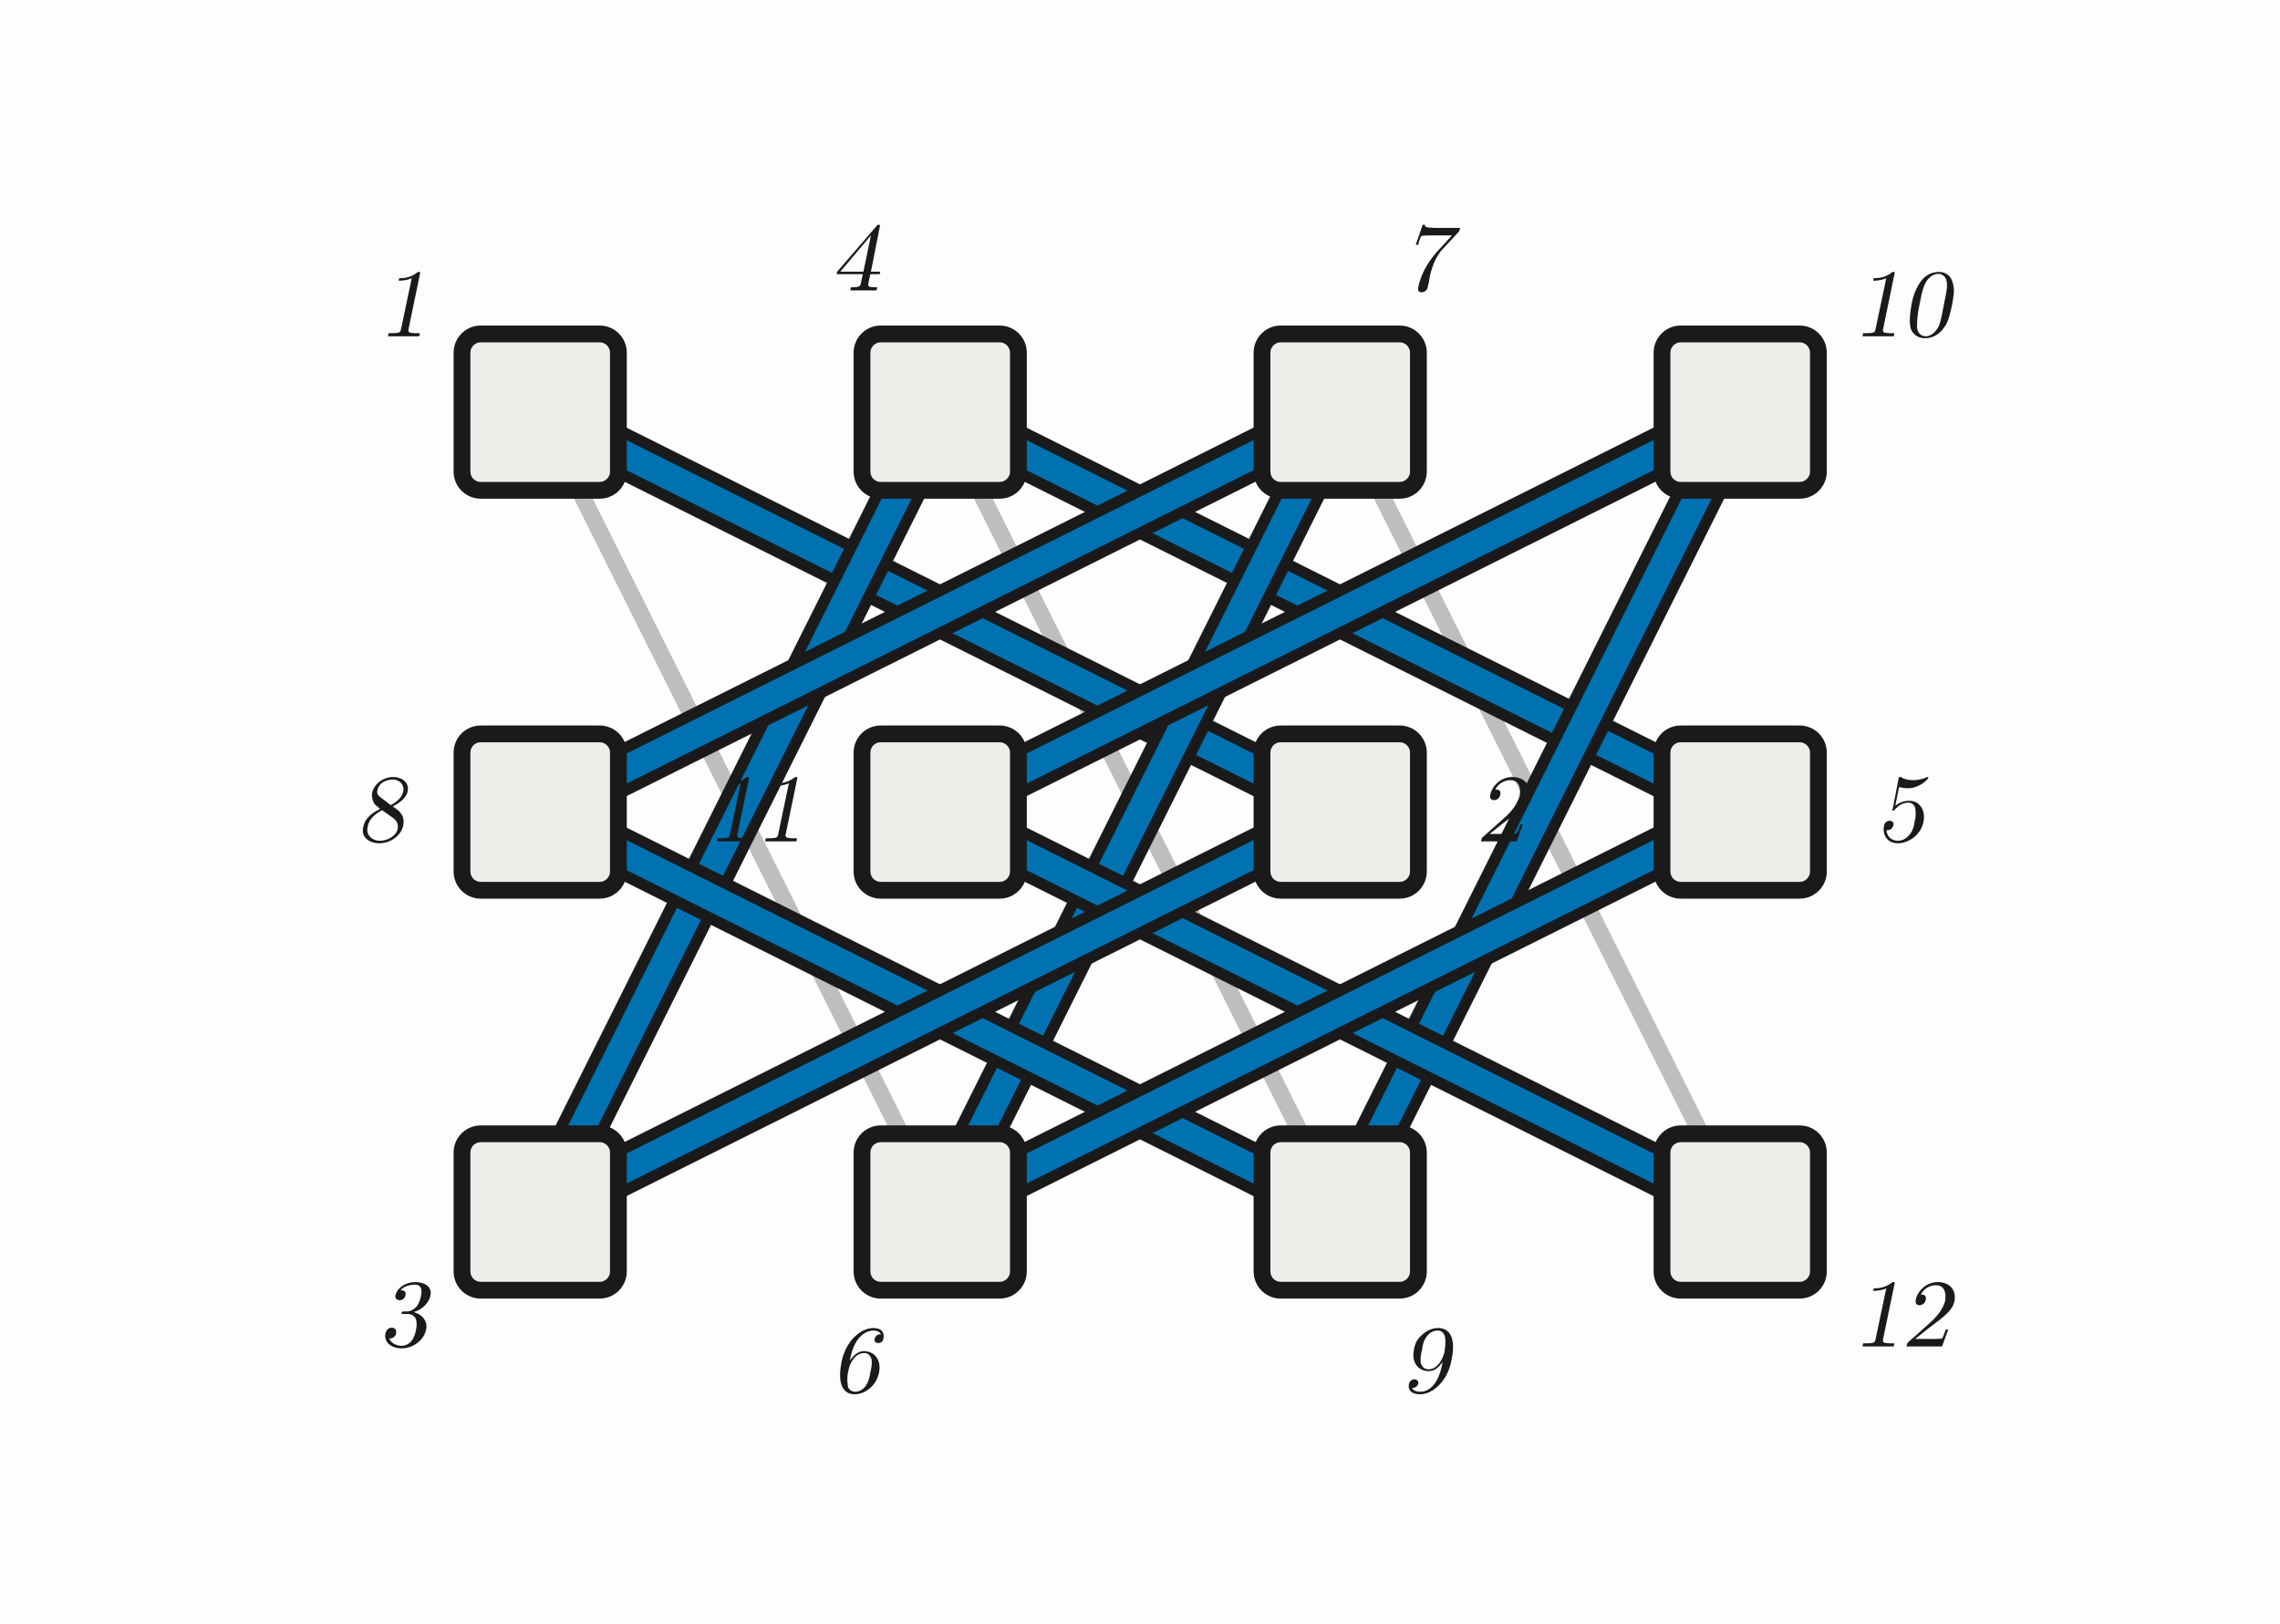
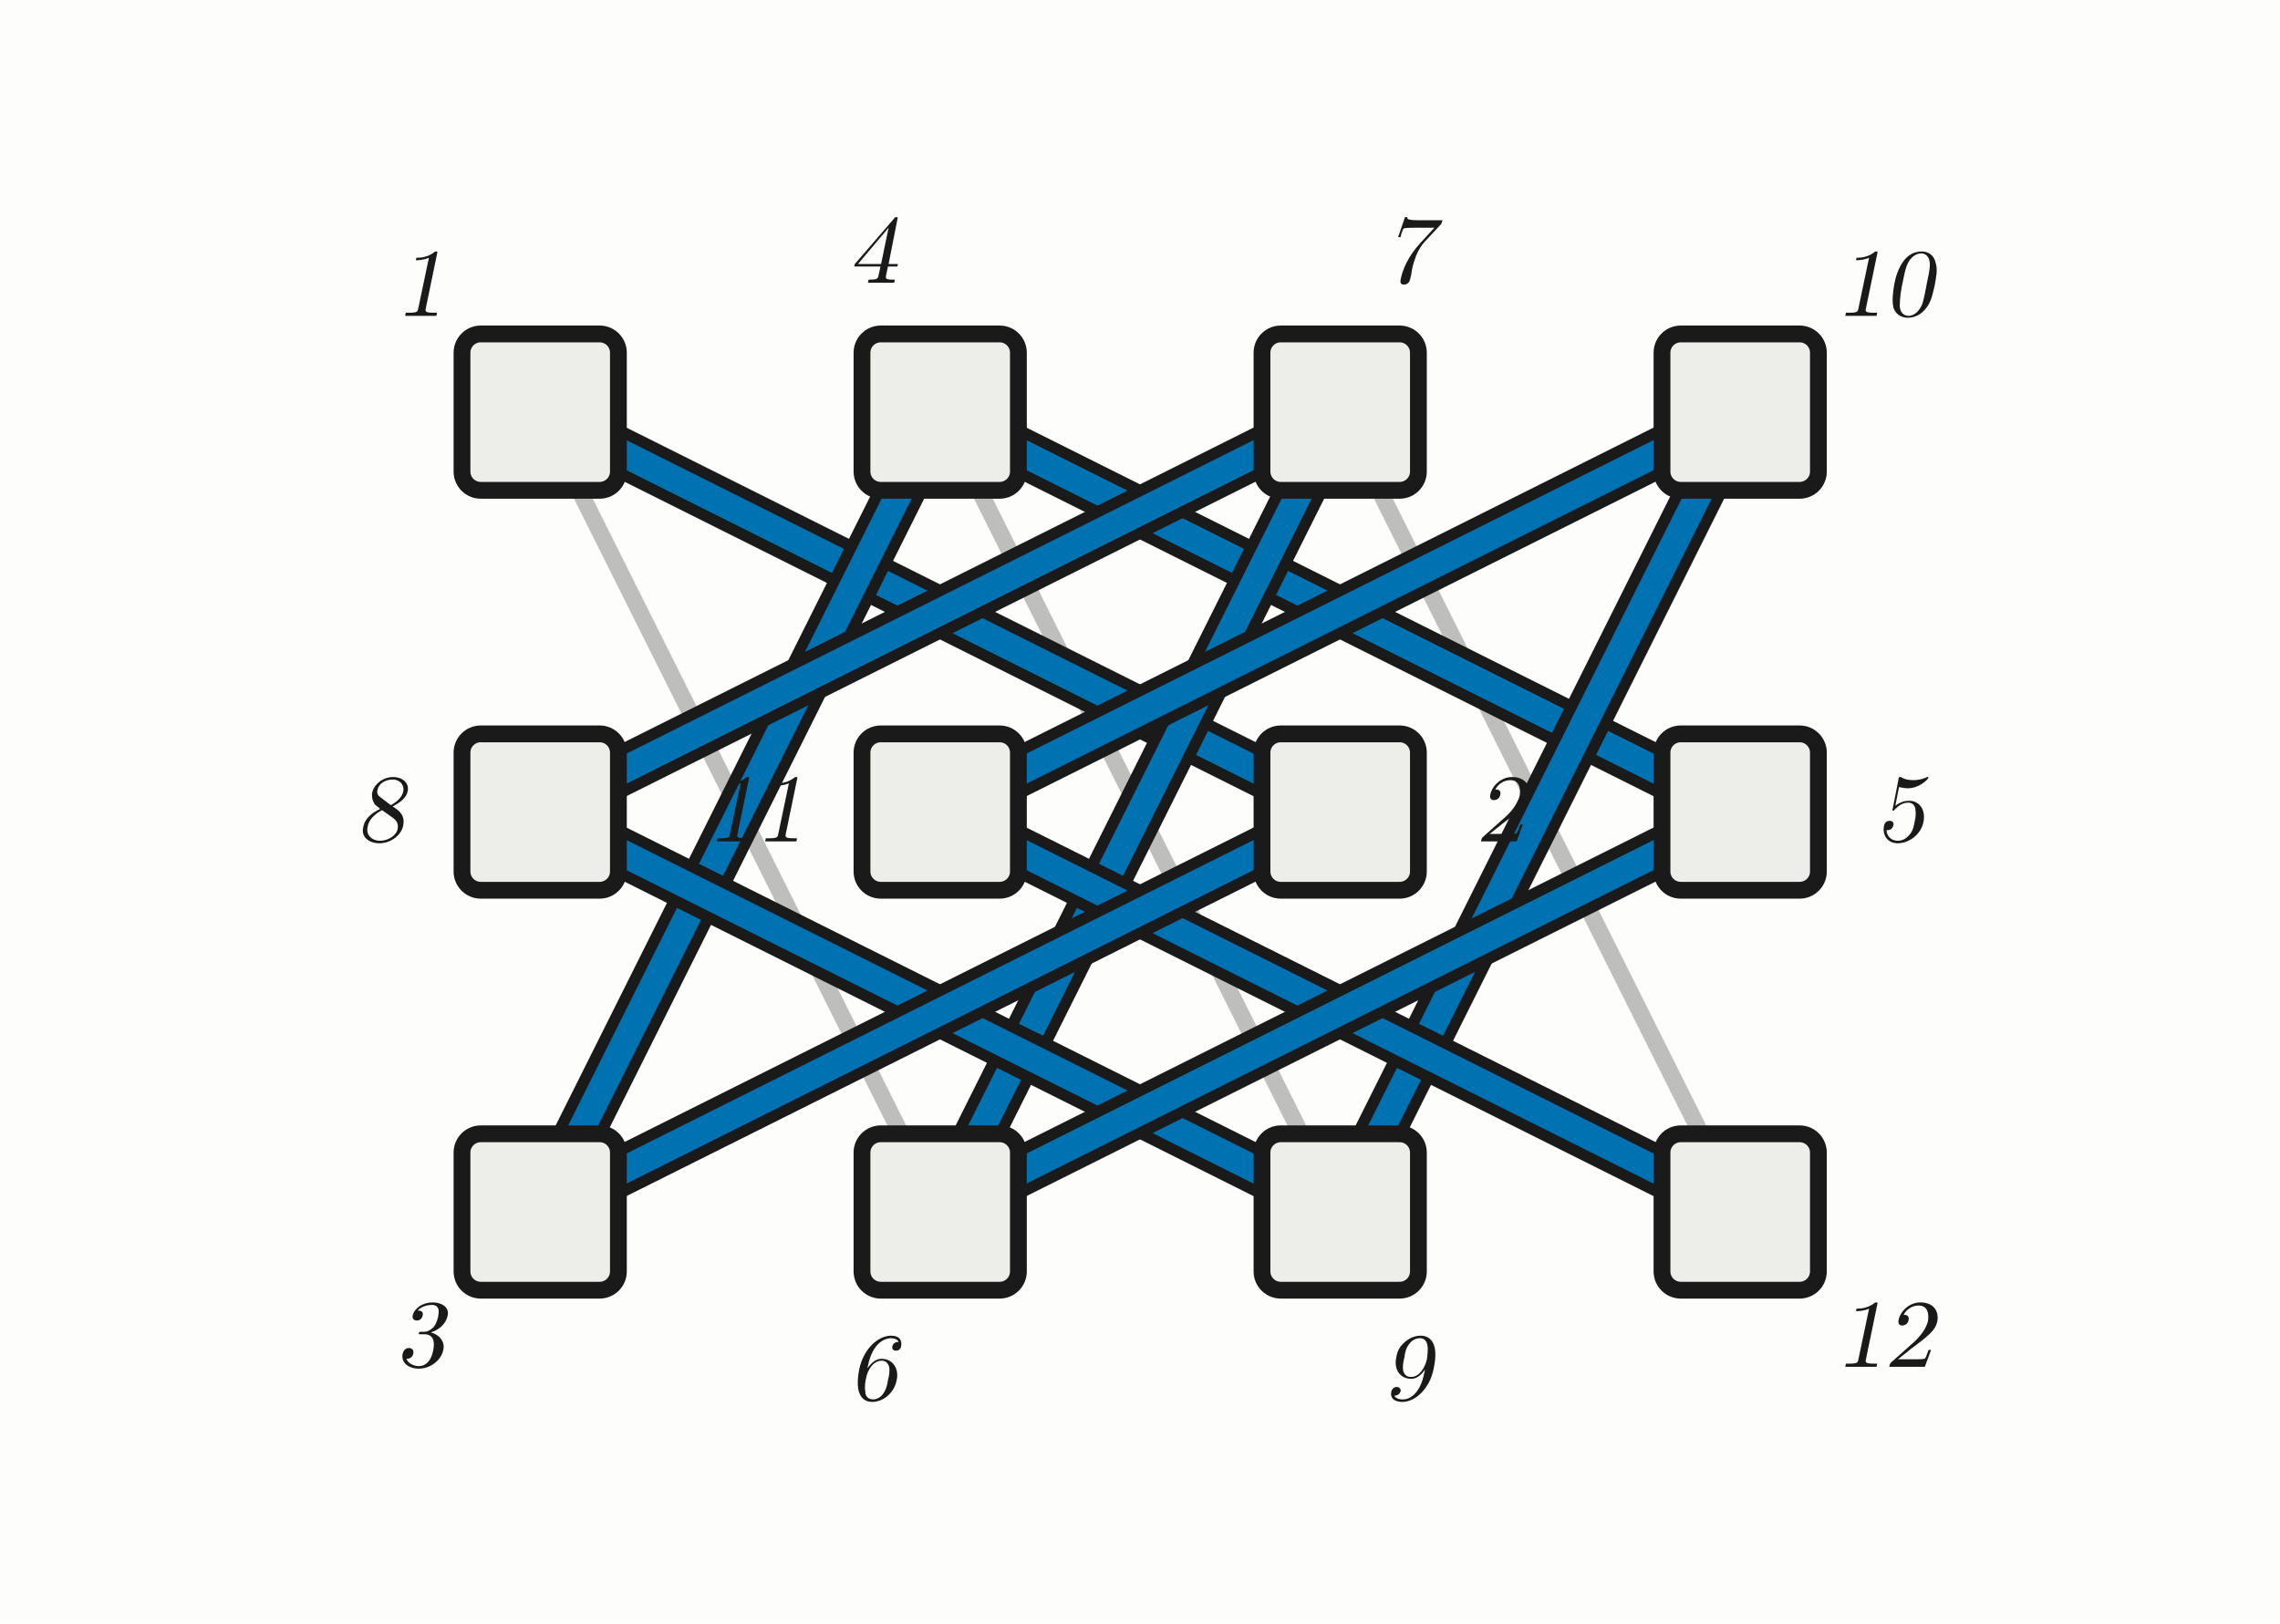
<svg xmlns="http://www.w3.org/2000/svg" viewBox="-28.5 -20.3 57 40.6">
  <rect fill="#FDFDFC" height="40.6" width="57" x="-28.5" y="-20.3" />
  <defs>
    <pattern height="8" id="cv-pat-1" patternUnits="userSpaceOnUse" width="8">
      <rect fill="#0072B2" height="8" width="8" />
    </pattern>
    <pattern height="8" id="cv-pat-2" patternUnits="userSpaceOnUse" width="8">
      <rect fill="#9ED9F5" height="8" width="8" />
      <line stroke="#3E8BB5" stroke-width="1.2" x1="0" x2="8" y1="8" y2="0" />
      <line stroke="#3E8BB5" stroke-width="1.2" x1="-1" x2="1" y1="1" y2="-1" />
      <line stroke="#3E8BB5" stroke-width="1.2" x1="7" x2="9" y1="9" y2="7" />
    </pattern>
    <pattern height="8" id="cv-pat-3" patternUnits="userSpaceOnUse" width="8">
      <rect fill="#D55E00" height="8" width="8" />
      <line stroke="#8A3D00" stroke-width="1.2" x1="0" x2="8" y1="0" y2="8" />
      <line stroke="#8A3D00" stroke-width="1.2" x1="-1" x2="1" y1="7" y2="9" />
      <line stroke="#8A3D00" stroke-width="1.2" x1="7" x2="9" y1="-1" y2="1" />
    </pattern>
    <pattern height="8" id="cv-pat-4" patternUnits="userSpaceOnUse" width="8">
      <rect fill="#009E73" height="8" width="8" />
      <circle cx="4" cy="4" fill="#006147" r="1.4" />
    </pattern>
    <pattern height="8" id="cv-pat-5" patternUnits="userSpaceOnUse" width="8">
      <rect fill="#E69F00" height="8" width="8" />
      <line stroke="#9A6B00" stroke-width="1.2" x1="0" x2="8" y1="4" y2="4" />
      <line stroke="#9A6B00" stroke-width="1.2" x1="4" x2="4" y1="0" y2="8" />
    </pattern>
    <pattern height="8" id="cv-pat-6" patternUnits="userSpaceOnUse" width="8">
      <rect fill="#CC79A7" height="8" width="8" />
      <line stroke="#8A4E70" stroke-width="1.2" x1="0" x2="8" y1="4" y2="4" />
    </pattern>
    <pattern height="8" id="cv-pat-7" patternUnits="userSpaceOnUse" width="8">
      <rect fill="#F0E442" height="8" width="8" />
      <line stroke="#9C9400" stroke-width="1.2" x1="4" x2="4" y1="0" y2="8" />
    </pattern>
    <pattern height="8" id="cv-pat-8" patternUnits="userSpaceOnUse" width="8">
      <rect fill="#3A3A3A" height="8" width="8" />
      <line stroke="#000000" stroke-width="1.2" x1="0" x2="8" y1="0" y2="8" />
      <line stroke="#000000" stroke-width="1.2" x1="0" x2="8" y1="8" y2="0" />
    </pattern>
  </defs>
  <g class="cv-edge-labels" />
  <g class="cv-edges">
    <path d="M-15 -10L-5 10" fill="none" opacity="0.28" stroke="#1A1A1A" stroke-linecap="round" stroke-width="0.42" />
    <path d="M-5 -10L5 10" fill="none" opacity="0.28" stroke="#1A1A1A" stroke-linecap="round" stroke-width="0.42" />
    <path d="M5 -10L15 10" fill="none" opacity="0.28" stroke="#1A1A1A" stroke-linecap="round" stroke-width="0.42" />
    <path d="M-15 -10L5 0" fill="none" stroke="#1A1A1A" stroke-linecap="round" stroke-width="1.232" />
    <path d="M-15 -10L5 0" fill="none" stroke="url(#cv-pat-1)" stroke-linecap="round" stroke-width="0.672" />
    <path d="M-5 -10L15 0" fill="none" stroke="#1A1A1A" stroke-linecap="round" stroke-width="1.232" />
    <path d="M-5 -10L15 0" fill="none" stroke="url(#cv-pat-1)" stroke-linecap="round" stroke-width="0.672" />
    <path d="M-5 -10L-15 10" fill="none" stroke="#1A1A1A" stroke-linecap="round" stroke-width="1.232" />
    <path d="M-5 -10L-15 10" fill="none" stroke="url(#cv-pat-1)" stroke-linecap="round" stroke-width="0.672" />
    <path d="M5 -10L-15 0" fill="none" stroke="#1A1A1A" stroke-linecap="round" stroke-width="1.232" />
    <path d="M5 -10L-15 0" fill="none" stroke="url(#cv-pat-1)" stroke-linecap="round" stroke-width="0.672" />
    <path d="M5 -10L-5 10" fill="none" stroke="#1A1A1A" stroke-linecap="round" stroke-width="1.232" />
    <path d="M5 -10L-5 10" fill="none" stroke="url(#cv-pat-1)" stroke-linecap="round" stroke-width="0.672" />
    <path d="M15 -10L-5 0" fill="none" stroke="#1A1A1A" stroke-linecap="round" stroke-width="1.232" />
    <path d="M15 -10L-5 0" fill="none" stroke="url(#cv-pat-1)" stroke-linecap="round" stroke-width="0.672" />
    <path d="M15 -10L5 10" fill="none" stroke="#1A1A1A" stroke-linecap="round" stroke-width="1.232" />
    <path d="M15 -10L5 10" fill="none" stroke="url(#cv-pat-1)" stroke-linecap="round" stroke-width="0.672" />
    <path d="M-15 0L5 10" fill="none" stroke="#1A1A1A" stroke-linecap="round" stroke-width="1.232" />
    <path d="M-15 0L5 10" fill="none" stroke="url(#cv-pat-1)" stroke-linecap="round" stroke-width="0.672" />
    <path d="M-5 0L15 10" fill="none" stroke="#1A1A1A" stroke-linecap="round" stroke-width="1.232" />
    <path d="M-5 0L15 10" fill="none" stroke="url(#cv-pat-1)" stroke-linecap="round" stroke-width="0.672" />
    <path d="M5 0L-15 10" fill="none" stroke="#1A1A1A" stroke-linecap="round" stroke-width="1.232" />
    <path d="M5 0L-15 10" fill="none" stroke="url(#cv-pat-1)" stroke-linecap="round" stroke-width="0.672" />
    <path d="M15 0L-5 10" fill="none" stroke="#1A1A1A" stroke-linecap="round" stroke-width="1.232" />
    <path d="M15 0L-5 10" fill="none" stroke="url(#cv-pat-1)" stroke-linecap="round" stroke-width="0.672" />
  </g>
  <g class="cv-vertices">
    <rect fill="#EDEDEA" height="3.91" rx="0.469" stroke="#1A1A1A" stroke-width="0.42" width="3.91" x="-16.95" y="-11.95" />
-     <text dominant-baseline="auto" fill="#1A1A1A" font-family="'KaTeX_Main', 'Latin Modern Math', serif" font-size="2.415" font-style="italic" text-anchor="end" x="-17.83" y="-11.89">1</text>
+     <text dominant-baseline="auto" fill="#1A1A1A" font-family="'KaTeX_Main', 'Latin Modern Math', serif" font-size="2.415" font-style="italic" text-anchor="end" x="-17.4" y="-12.4">1</text>
    <rect fill="#EDEDEA" height="3.91" rx="0.469" stroke="#1A1A1A" stroke-width="0.42" width="3.91" x="-6.95" y="-11.95" />
-     <text dominant-baseline="auto" fill="#1A1A1A" font-family="'KaTeX_Main', 'Latin Modern Math', serif" font-size="2.415" font-style="italic" text-anchor="end" x="-6.52" y="-13.04">4</text>
+     <text dominant-baseline="auto" fill="#1A1A1A" font-family="'KaTeX_Main', 'Latin Modern Math', serif" font-size="2.415" font-style="italic" text-anchor="end" x="-6.08" y="-13.23">4</text>
    <rect fill="#EDEDEA" height="3.91" rx="0.469" stroke="#1A1A1A" stroke-width="0.42" width="3.91" x="3.05" y="-11.95" />
-     <text dominant-baseline="auto" fill="#1A1A1A" font-family="'KaTeX_Main', 'Latin Modern Math', serif" font-size="2.415" font-style="italic" text-anchor="start" x="6.52" y="-13.04">7</text>
+     <text dominant-baseline="auto" fill="#1A1A1A" font-family="'KaTeX_Main', 'Latin Modern Math', serif" font-size="2.415" font-style="italic" text-anchor="start" x="6.08" y="-13.23">7</text>
    <rect fill="#EDEDEA" height="3.91" rx="0.469" stroke="#1A1A1A" stroke-width="0.42" width="3.91" x="13.05" y="-11.95" />
-     <text dominant-baseline="auto" fill="#1A1A1A" font-family="'KaTeX_Main', 'Latin Modern Math', serif" font-size="2.415" font-style="italic" text-anchor="start" x="17.83" y="-11.89">10</text>
+     <text dominant-baseline="auto" fill="#1A1A1A" font-family="'KaTeX_Main', 'Latin Modern Math', serif" font-size="2.415" font-style="italic" text-anchor="start" x="17.4" y="-12.4">10</text>
    <rect fill="#EDEDEA" height="3.91" rx="0.469" stroke="#1A1A1A" stroke-width="0.42" width="3.91" x="-16.95" y="-1.95" />
    <text dominant-baseline="central" fill="#1A1A1A" font-family="'KaTeX_Main', 'Latin Modern Math', serif" font-size="2.415" font-style="italic" text-anchor="end" x="-18.4" y="0">8</text>
    <rect fill="#EDEDEA" height="3.91" rx="0.469" stroke="#1A1A1A" stroke-width="0.42" width="3.91" x="-6.95" y="-1.95" />
    <text dominant-baseline="central" fill="#1A1A1A" font-family="'KaTeX_Main', 'Latin Modern Math', serif" font-size="2.415" font-style="italic" text-anchor="end" x="-8.4" y="0">11</text>
    <rect fill="#EDEDEA" height="3.91" rx="0.469" stroke="#1A1A1A" stroke-width="0.42" width="3.91" x="3.05" y="-1.95" />
    <text dominant-baseline="central" fill="#1A1A1A" font-family="'KaTeX_Main', 'Latin Modern Math', serif" font-size="2.415" font-style="italic" text-anchor="start" x="8.4" y="0">2</text>
    <rect fill="#EDEDEA" height="3.91" rx="0.469" stroke="#1A1A1A" stroke-width="0.42" width="3.91" x="13.05" y="-1.95" />
    <text dominant-baseline="central" fill="#1A1A1A" font-family="'KaTeX_Main', 'Latin Modern Math', serif" font-size="2.415" font-style="italic" text-anchor="start" x="18.4" y="0">5</text>
    <rect fill="#EDEDEA" height="3.91" rx="0.469" stroke="#1A1A1A" stroke-width="0.42" width="3.91" x="-16.95" y="8.05" />
-     <text dominant-baseline="hanging" fill="#1A1A1A" font-family="'KaTeX_Main', 'Latin Modern Math', serif" font-size="2.415" font-style="italic" text-anchor="end" x="-17.83" y="11.89">3</text>
+     <text dominant-baseline="hanging" fill="#1A1A1A" font-family="'KaTeX_Main', 'Latin Modern Math', serif" font-size="2.415" font-style="italic" text-anchor="end" x="-17.4" y="12.4">3</text>
    <rect fill="#EDEDEA" height="3.91" rx="0.469" stroke="#1A1A1A" stroke-width="0.42" width="3.91" x="-6.95" y="8.05" />
-     <text dominant-baseline="hanging" fill="#1A1A1A" font-family="'KaTeX_Main', 'Latin Modern Math', serif" font-size="2.415" font-style="italic" text-anchor="end" x="-6.52" y="13.04">6</text>
+     <text dominant-baseline="hanging" fill="#1A1A1A" font-family="'KaTeX_Main', 'Latin Modern Math', serif" font-size="2.415" font-style="italic" text-anchor="end" x="-6.08" y="13.23">6</text>
    <rect fill="#EDEDEA" height="3.91" rx="0.469" stroke="#1A1A1A" stroke-width="0.42" width="3.91" x="3.05" y="8.05" />
-     <text dominant-baseline="hanging" fill="#1A1A1A" font-family="'KaTeX_Main', 'Latin Modern Math', serif" font-size="2.415" font-style="italic" text-anchor="start" x="6.52" y="13.04">9</text>
+     <text dominant-baseline="hanging" fill="#1A1A1A" font-family="'KaTeX_Main', 'Latin Modern Math', serif" font-size="2.415" font-style="italic" text-anchor="start" x="6.08" y="13.23">9</text>
    <rect fill="#EDEDEA" height="3.91" rx="0.469" stroke="#1A1A1A" stroke-width="0.42" width="3.91" x="13.05" y="8.05" />
-     <text dominant-baseline="hanging" fill="#1A1A1A" font-family="'KaTeX_Main', 'Latin Modern Math', serif" font-size="2.415" font-style="italic" text-anchor="start" x="17.83" y="11.89">12</text>
+     <text dominant-baseline="hanging" fill="#1A1A1A" font-family="'KaTeX_Main', 'Latin Modern Math', serif" font-size="2.415" font-style="italic" text-anchor="start" x="17.4" y="12.4">12</text>
  </g>
</svg>
